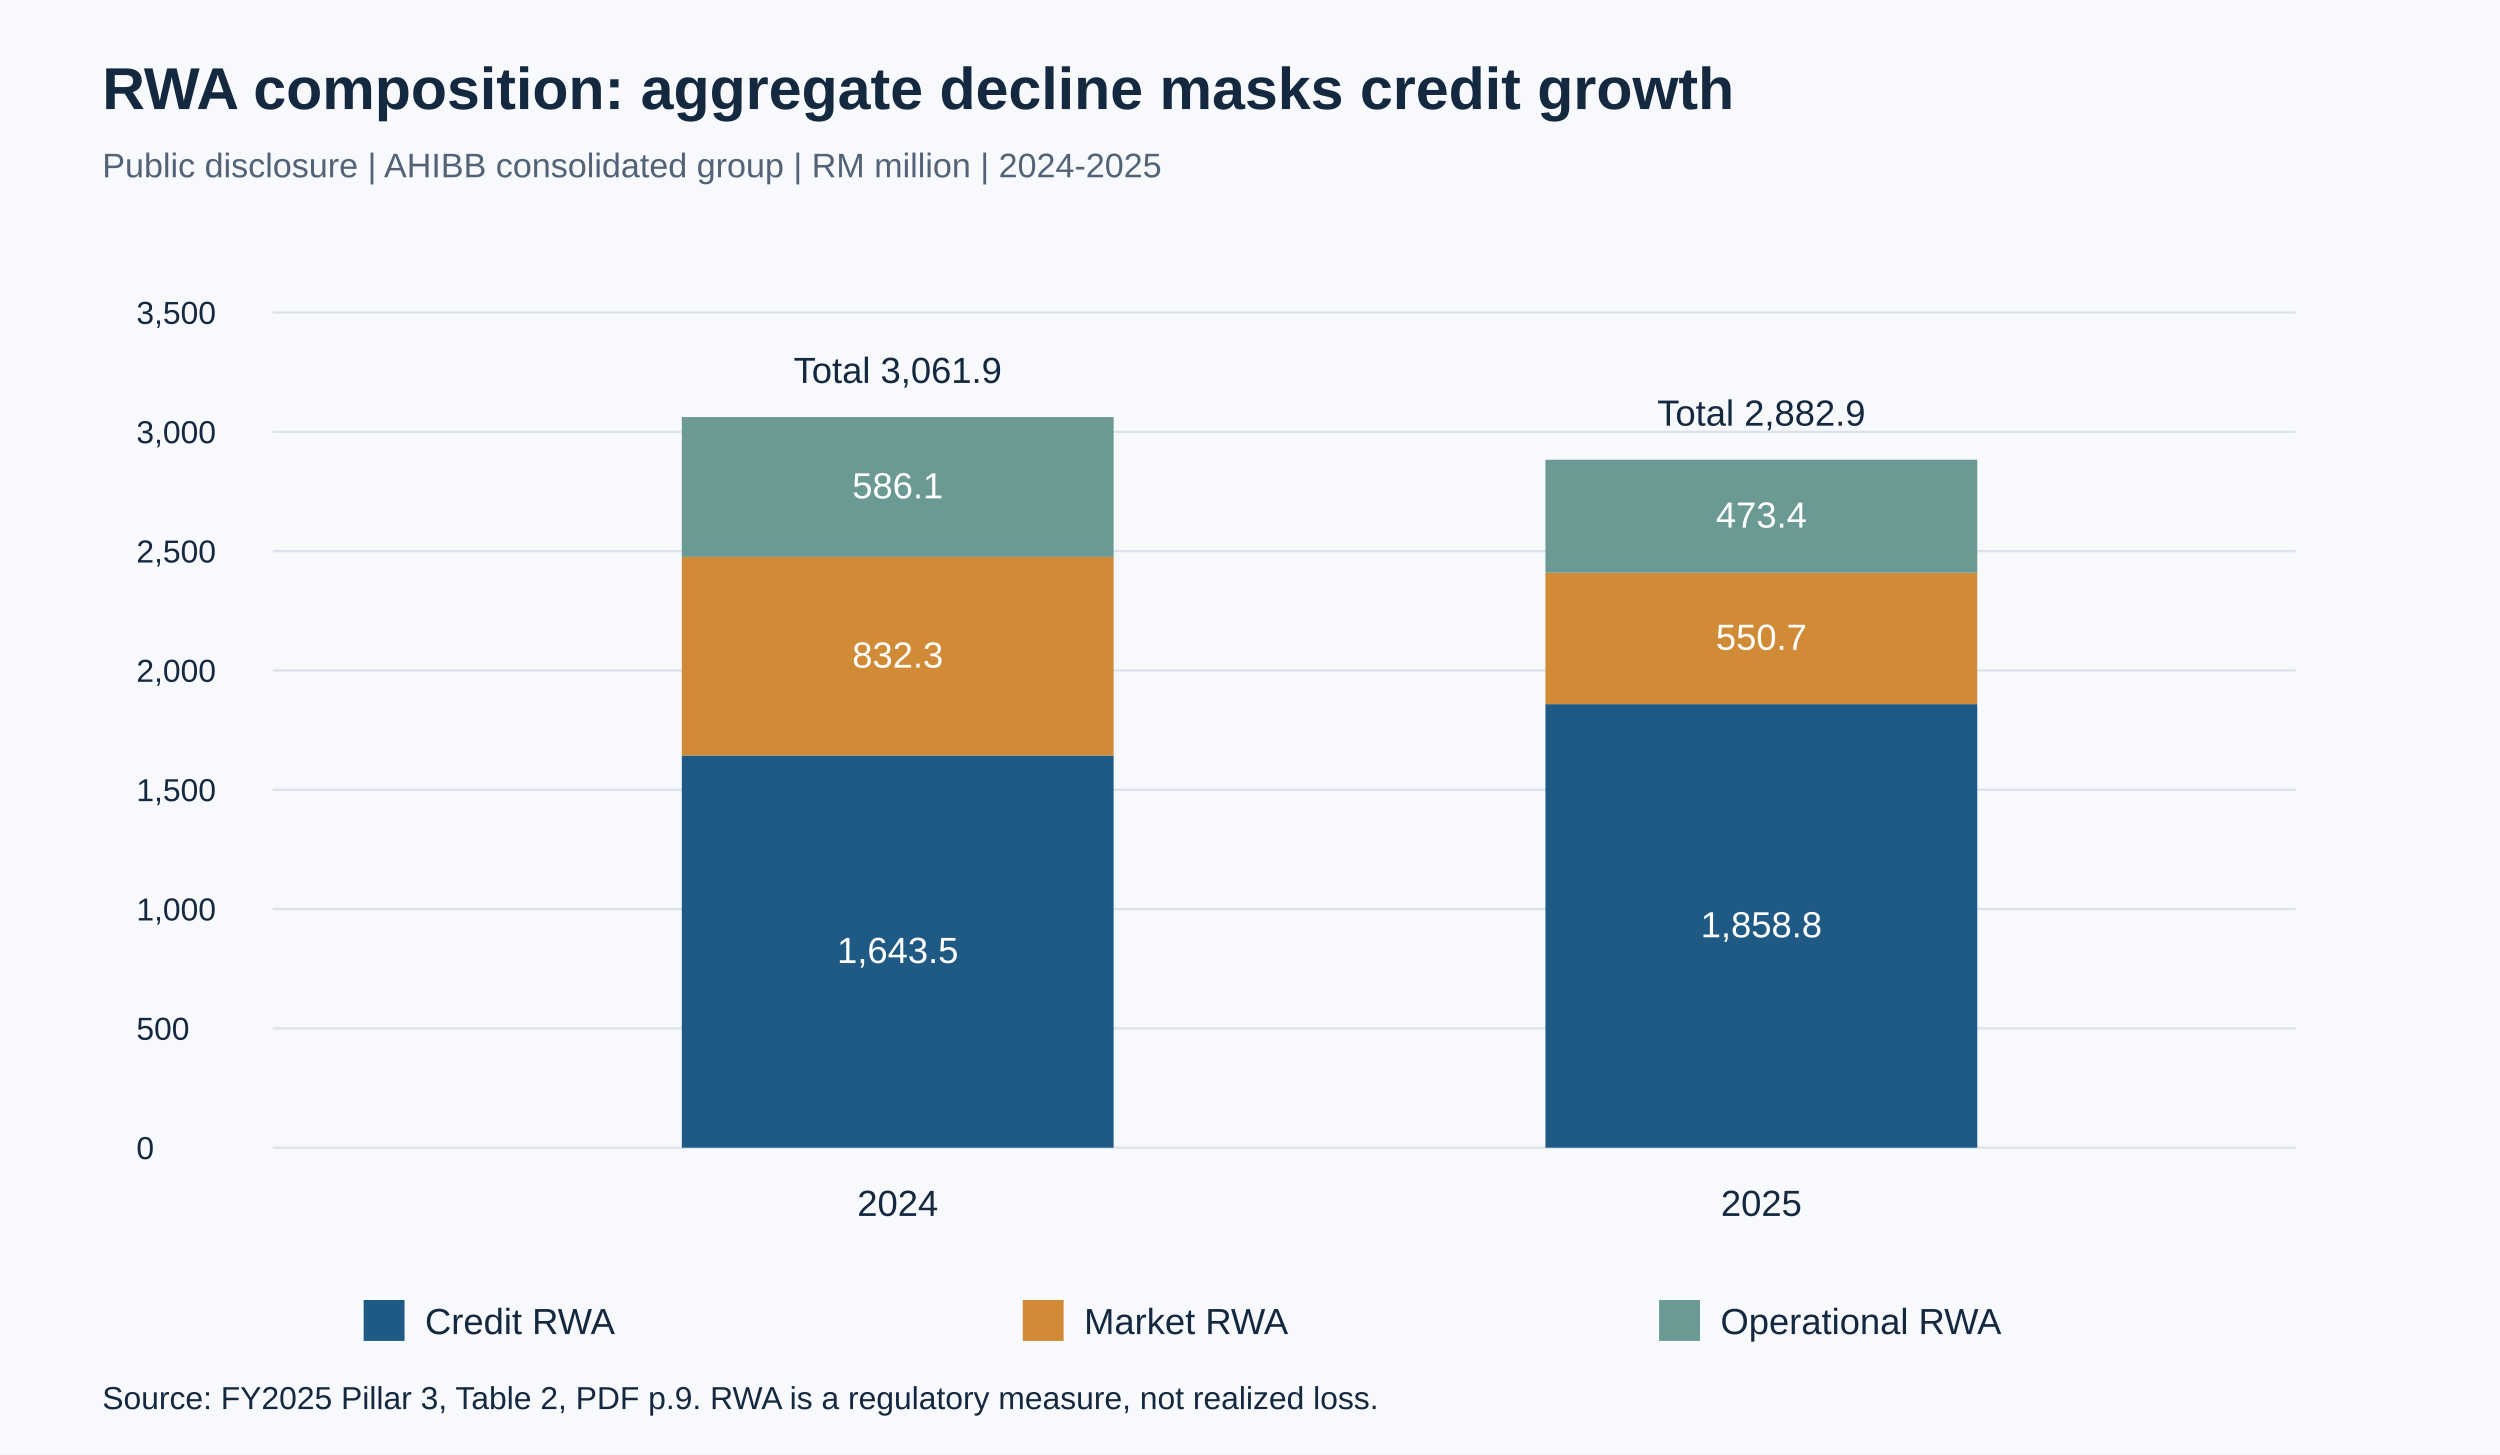
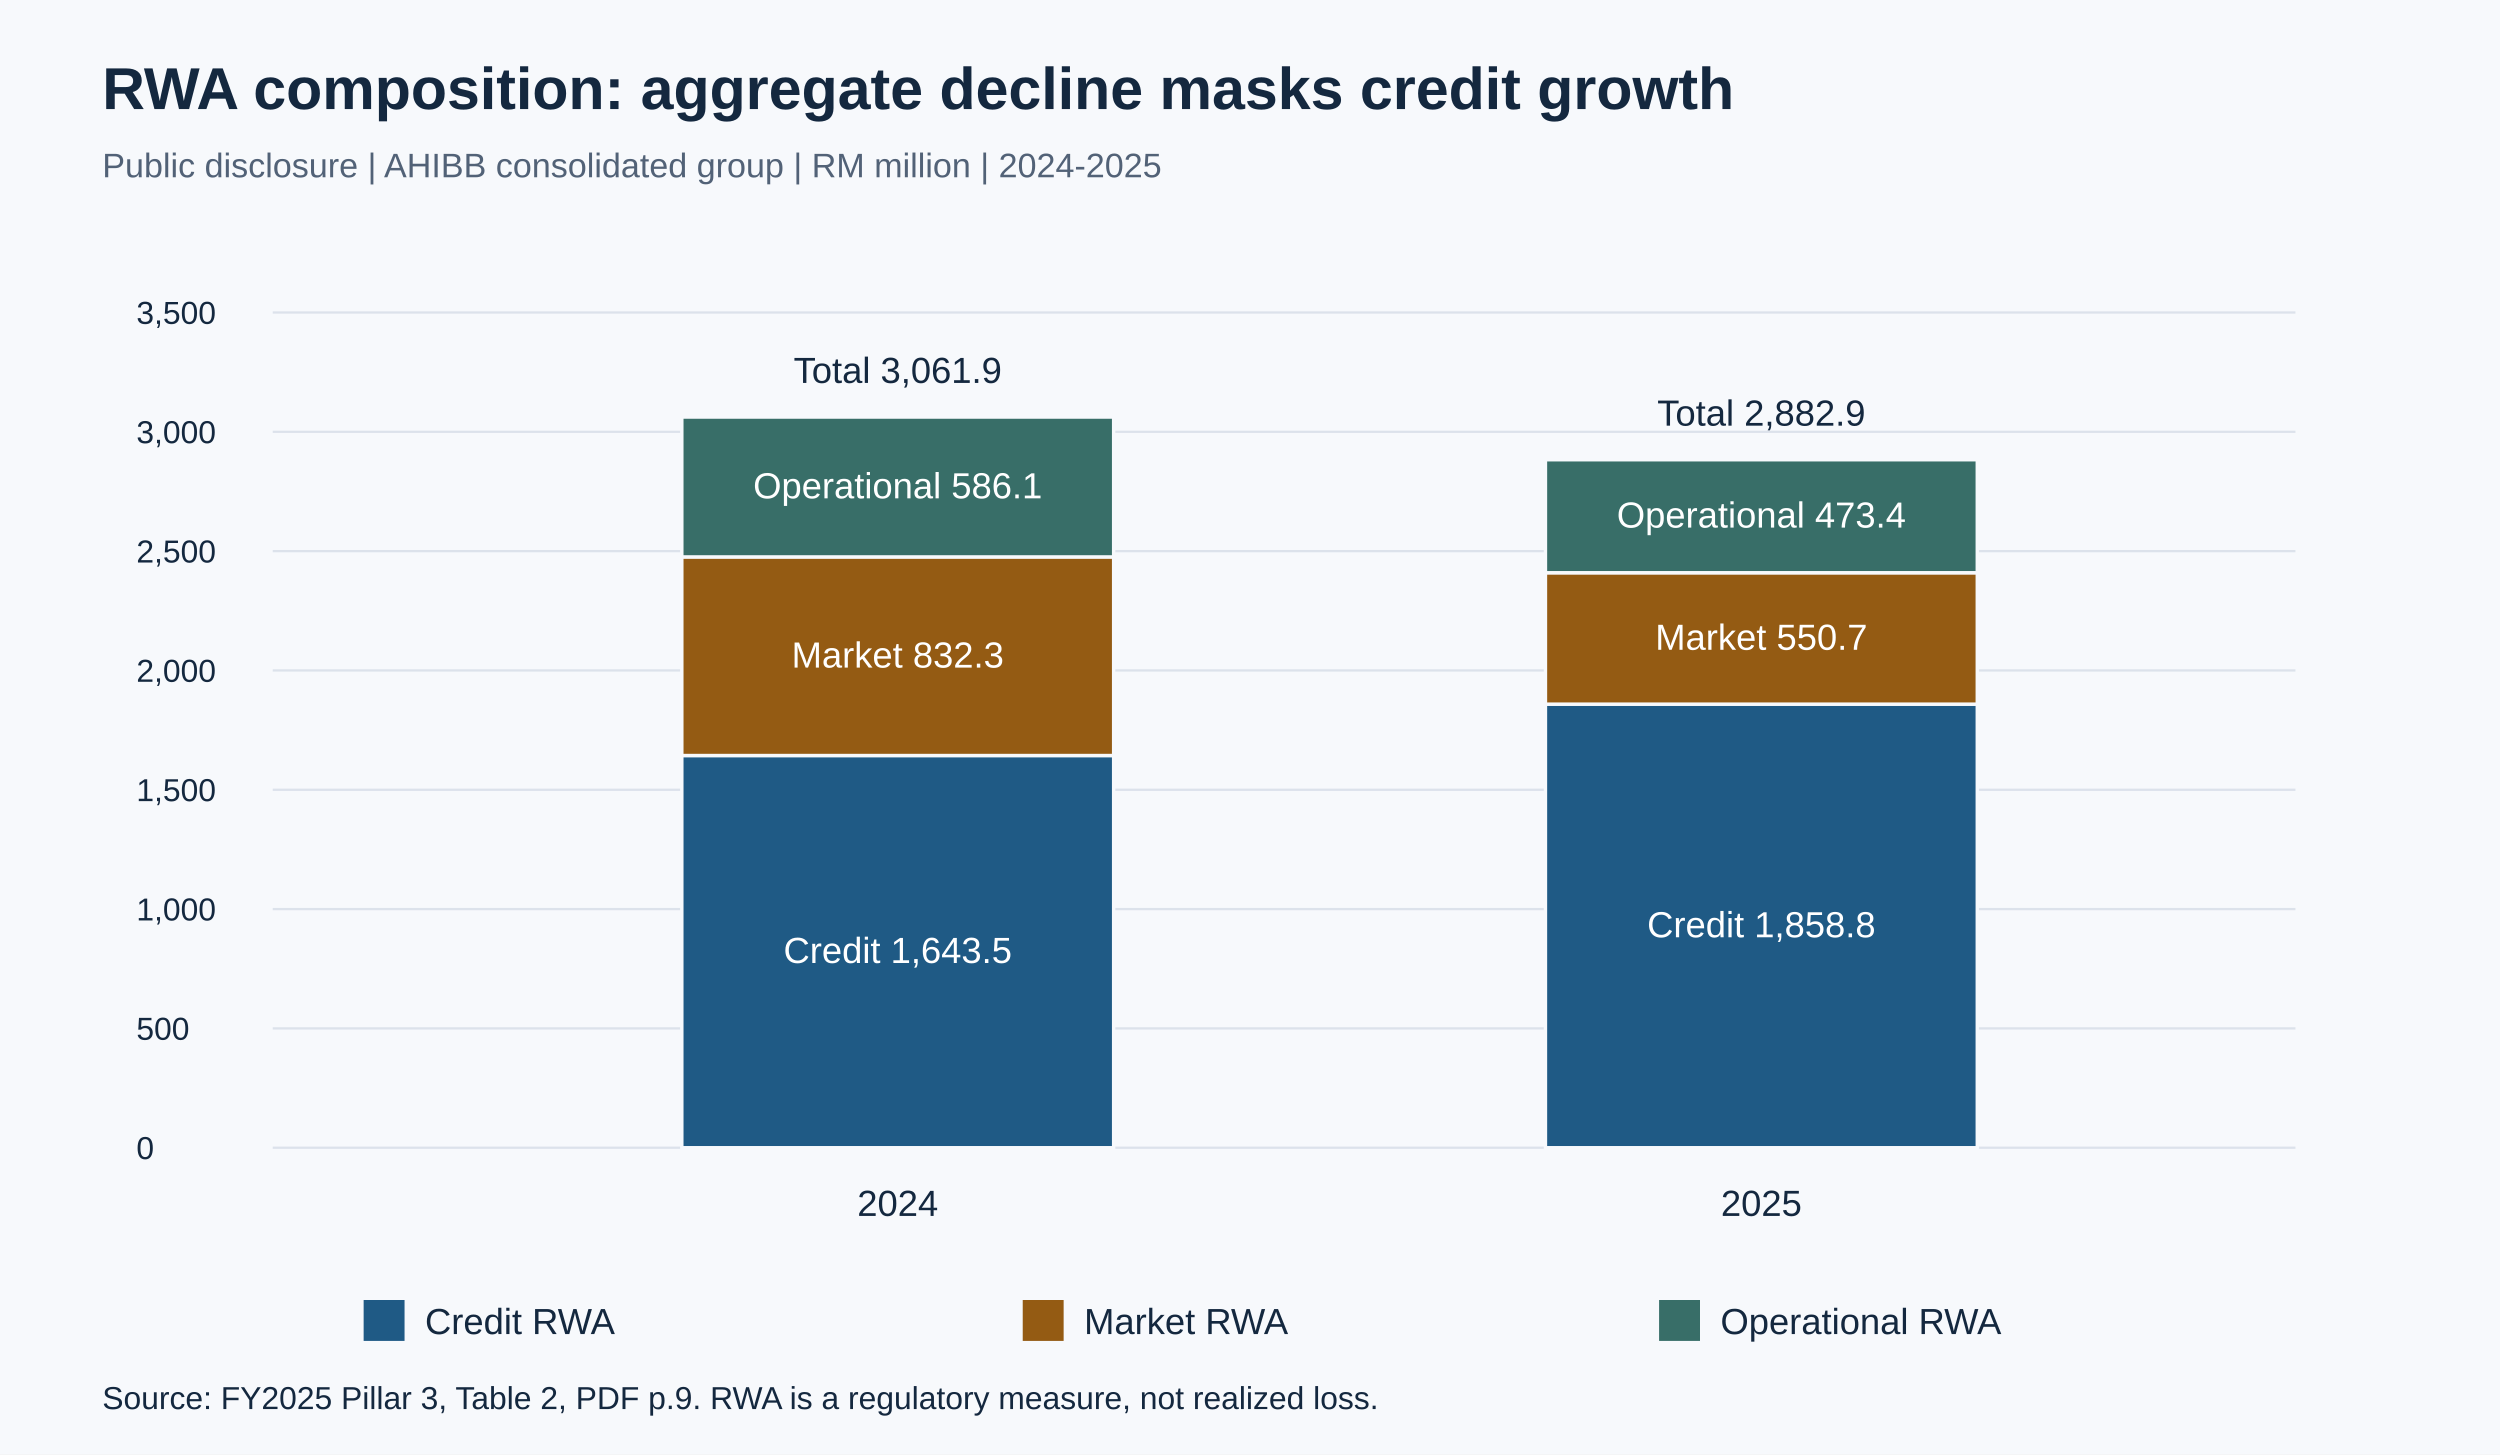
- <svg xmlns="http://www.w3.org/2000/svg" width="1100" height="640" viewBox="0 0 1100 640" role="img">
+ <svg xmlns="http://www.w3.org/2000/svg" width="1100" height="640" viewBox="0 0 1100 640" role="img" aria-labelledby="title description">
  <rect width="100%" height="100%" fill="#f7f9fc" />
  <style>text{font-family:Arial,sans-serif;fill:#14283f} .title{font-size:26px;font-weight:bold} .sub{font-size:15px;fill:#526277} .label{font-size:16px} .small{font-size:14px}</style>
  <text x="45" y="48" class="title">RWA composition: aggregate decline masks credit growth</text>
  <text x="45" y="78" class="sub">Public disclosure | AHIBB consolidated group | RM million | 2024-2025</text>
  <path d="M120 505.0H1010" stroke="#dce2eb" />
  <text x="60" y="510.0" class="small">0</text>
  <path d="M120 452.5H1010" stroke="#dce2eb" />
  <text x="60" y="457.5" class="small">500</text>
  <path d="M120 400.0H1010" stroke="#dce2eb" />
  <text x="60" y="405.0" class="small">1,000</text>
  <path d="M120 347.5H1010" stroke="#dce2eb" />
  <text x="60" y="352.5" class="small">1,500</text>
  <path d="M120 295.0H1010" stroke="#dce2eb" />
  <text x="60" y="300.0" class="small">2,000</text>
  <path d="M120 242.5H1010" stroke="#dce2eb" />
  <text x="60" y="247.5" class="small">2,500</text>
  <path d="M120 190.0H1010" stroke="#dce2eb" />
  <text x="60" y="195.0" class="small">3,000</text>
  <path d="M120 137.5H1010" stroke="#dce2eb" />
  <text x="60" y="142.5" class="small">3,500</text>
-   <rect x="300" y="332.431" width="190" height="172.569" fill="#1f5a85" />
-   <text x="395" y="423.716" text-anchor="middle" style="fill:white;font-size:16px">1,643.5</text>
-   <rect x="300" y="245.042" width="190" height="87.389" fill="#d18b37" />
-   <text x="395" y="293.737" text-anchor="middle" style="fill:white;font-size:16px">832.3</text>
-   <rect x="300" y="183.502" width="190" height="61.54" fill="#6b9a94" />
-   <text x="395" y="219.272" text-anchor="middle" style="fill:white;font-size:16px">586.1</text>
+   <rect x="300" y="332.431" width="190" height="172.569" fill="#1f5a85" stroke="#f7f9fc" stroke-width="1.5" />
+   <text x="395" y="423.716" text-anchor="middle" style="fill:white;font-size:16px">Credit 1,643.5</text>
+   <rect x="300" y="245.042" width="190" height="87.389" fill="#945b13" stroke="#f7f9fc" stroke-width="1.5" />
+   <text x="395" y="293.737" text-anchor="middle" style="fill:white;font-size:16px">Market 832.3</text>
+   <rect x="300" y="183.502" width="190" height="61.54" fill="#386e68" stroke="#f7f9fc" stroke-width="1.5" />
+   <text x="395" y="219.272" text-anchor="middle" style="fill:white;font-size:16px">Operational 586.1</text>
  <text x="395" y="168.502" text-anchor="middle" class="label">Total 3,061.9</text>
  <text x="395" y="535" text-anchor="middle" class="label">2024</text>
-   <rect x="680" y="309.824" width="190" height="195.176" fill="#1f5a85" />
-   <text x="775" y="412.412" text-anchor="middle" style="fill:white;font-size:16px">1,858.8</text>
-   <rect x="680" y="252.004" width="190" height="57.82" fill="#d18b37" />
-   <text x="775" y="285.914" text-anchor="middle" style="fill:white;font-size:16px">550.7</text>
-   <rect x="680" y="202.291" width="190" height="49.712" fill="#6b9a94" />
-   <text x="775" y="232.148" text-anchor="middle" style="fill:white;font-size:16px">473.4</text>
+   <rect x="680" y="309.824" width="190" height="195.176" fill="#1f5a85" stroke="#f7f9fc" stroke-width="1.5" />
+   <text x="775" y="412.412" text-anchor="middle" style="fill:white;font-size:16px">Credit 1,858.8</text>
+   <rect x="680" y="252.004" width="190" height="57.82" fill="#945b13" stroke="#f7f9fc" stroke-width="1.5" />
+   <text x="775" y="285.914" text-anchor="middle" style="fill:white;font-size:16px">Market 550.7</text>
+   <rect x="680" y="202.291" width="190" height="49.712" fill="#386e68" stroke="#f7f9fc" stroke-width="1.5" />
+   <text x="775" y="232.148" text-anchor="middle" style="fill:white;font-size:16px">Operational 473.4</text>
  <text x="775" y="187.291" text-anchor="middle" class="label">Total 2,882.9</text>
  <text x="775" y="535" text-anchor="middle" class="label">2025</text>
  <rect x="160" y="572" width="18" height="18" fill="#1f5a85" />
  <text x="187" y="587" class="label">Credit RWA</text>
-   <rect x="450" y="572" width="18" height="18" fill="#d18b37" />
+   <rect x="450" y="572" width="18" height="18" fill="#945b13" />
  <text x="477" y="587" class="label">Market RWA</text>
-   <rect x="730" y="572" width="18" height="18" fill="#6b9a94" />
+   <rect x="730" y="572" width="18" height="18" fill="#386e68" />
  <text x="757" y="587" class="label">Operational RWA</text>
  <text x="45" y="620" class="small">Source: FY2025 Pillar 3, Table 2, PDF p.9. RWA is a regulatory measure, not realized loss.</text>
</svg>
